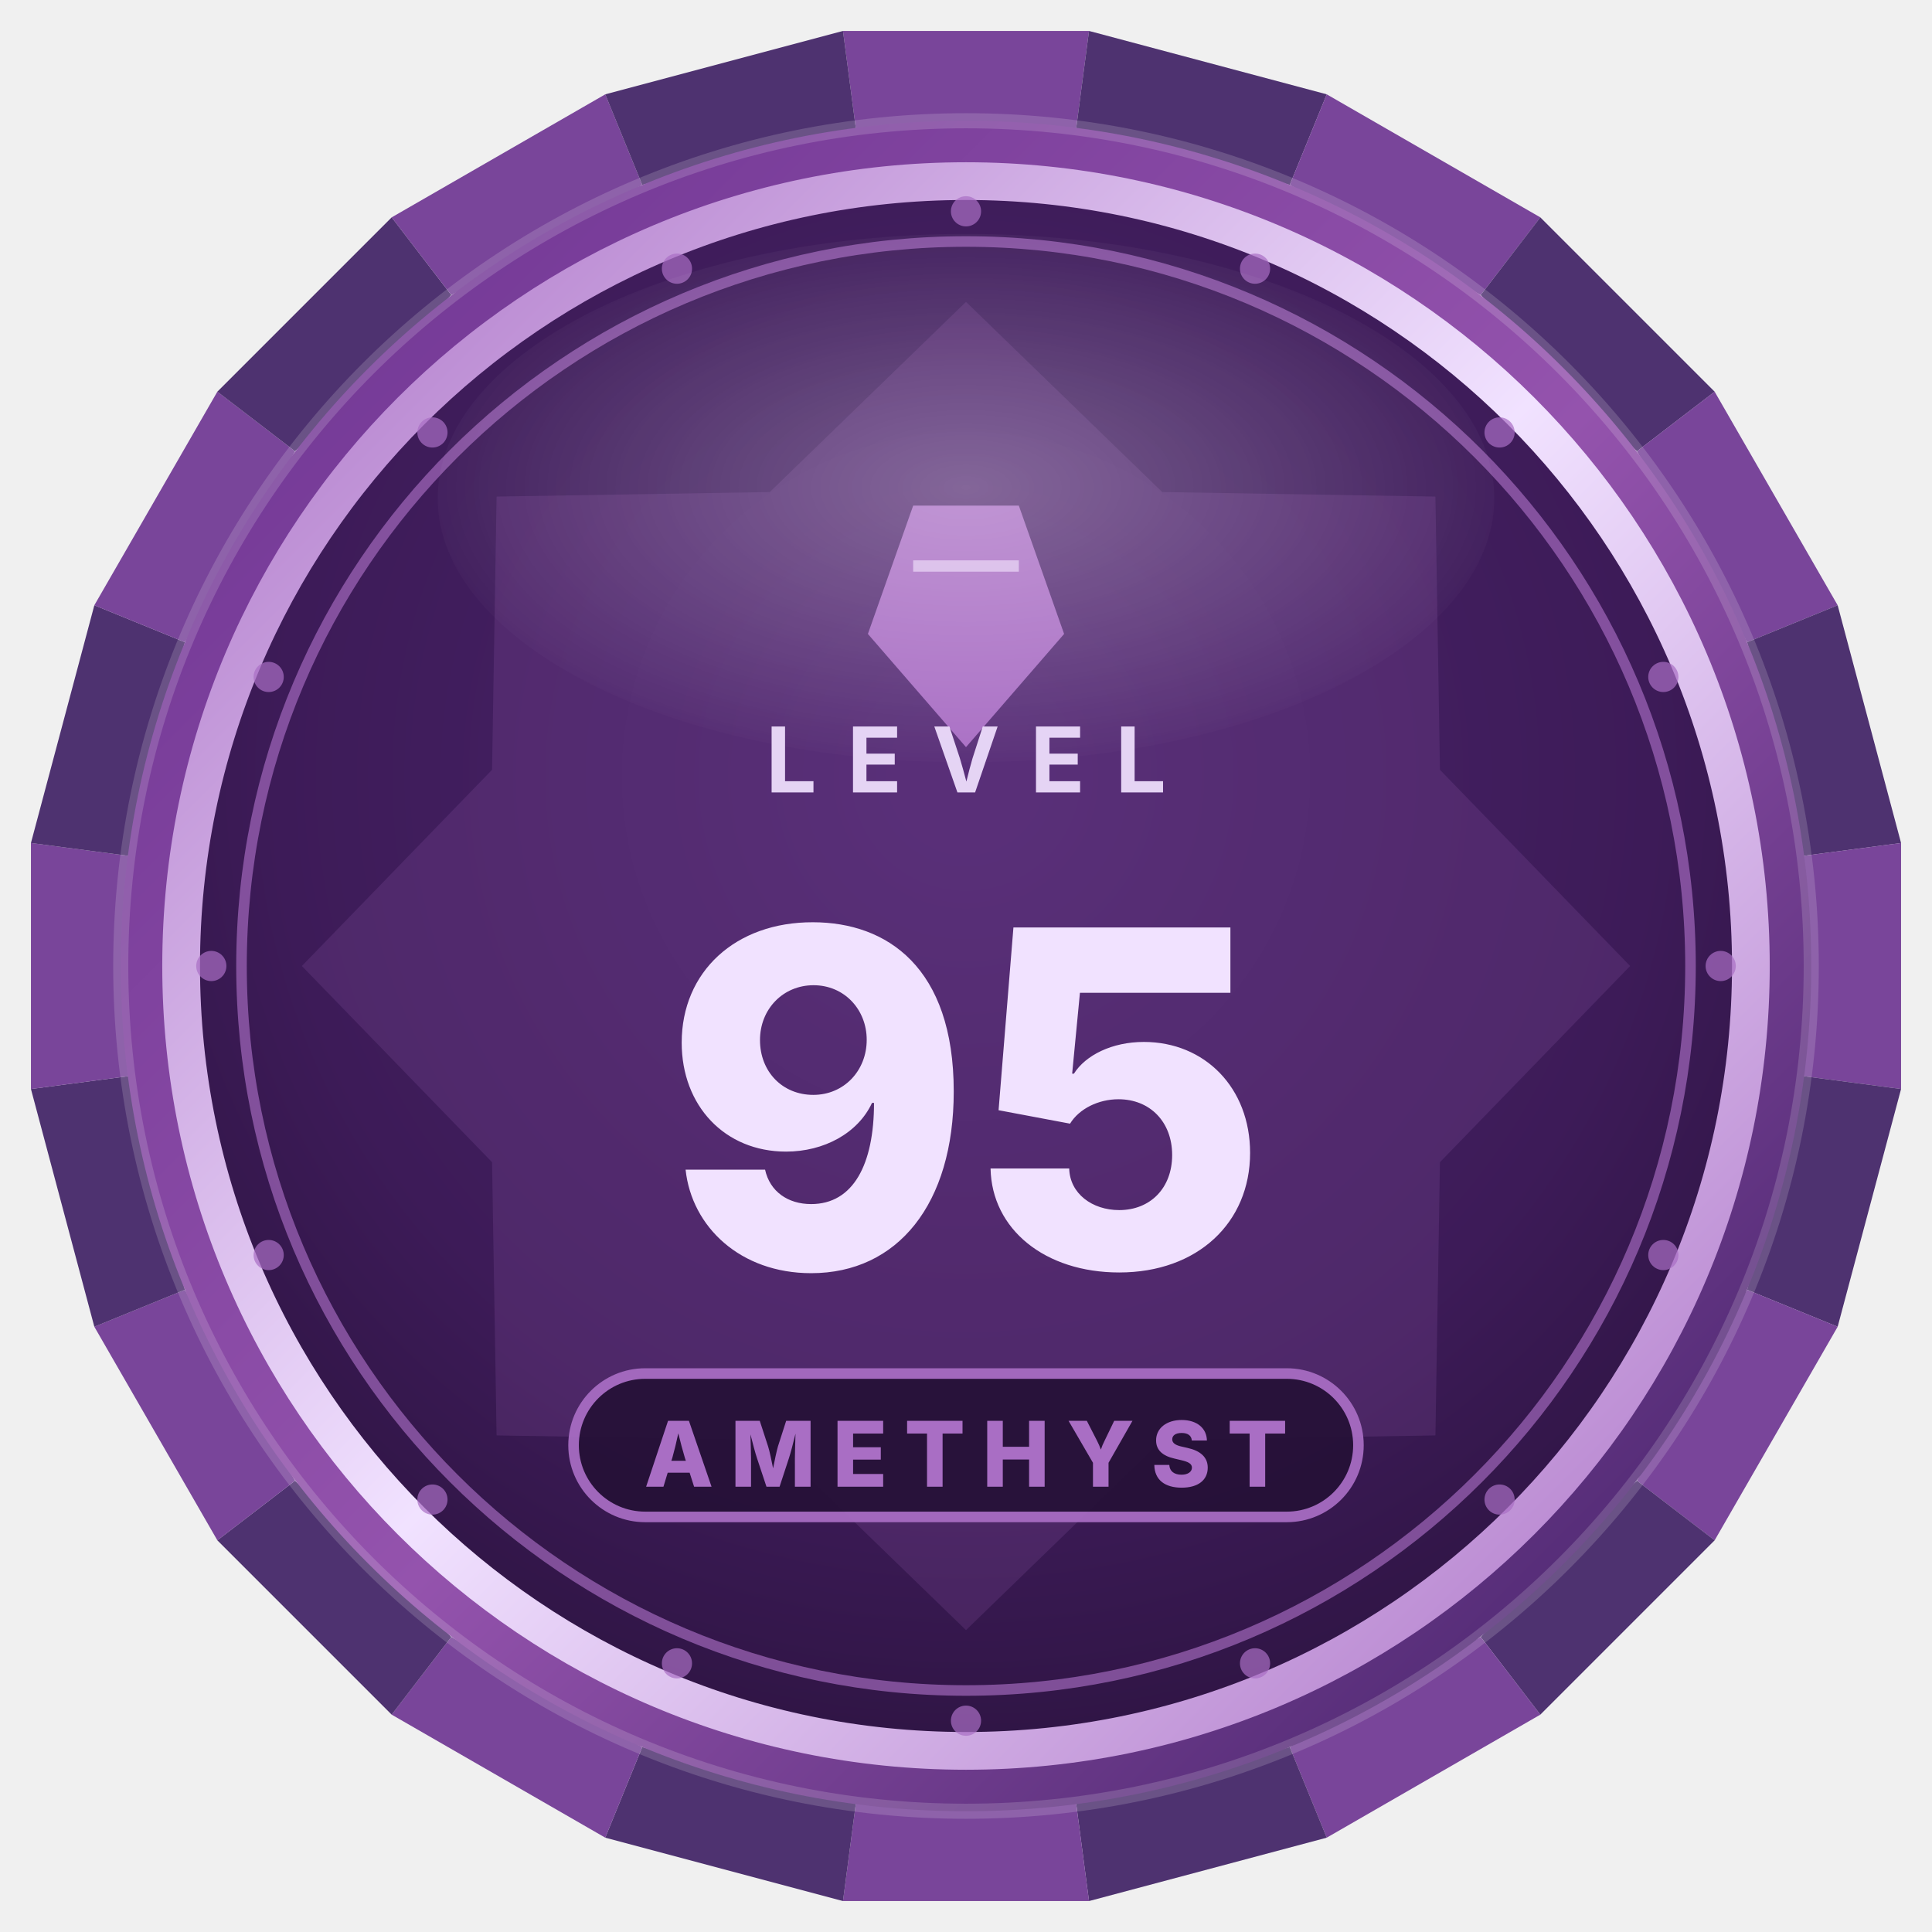
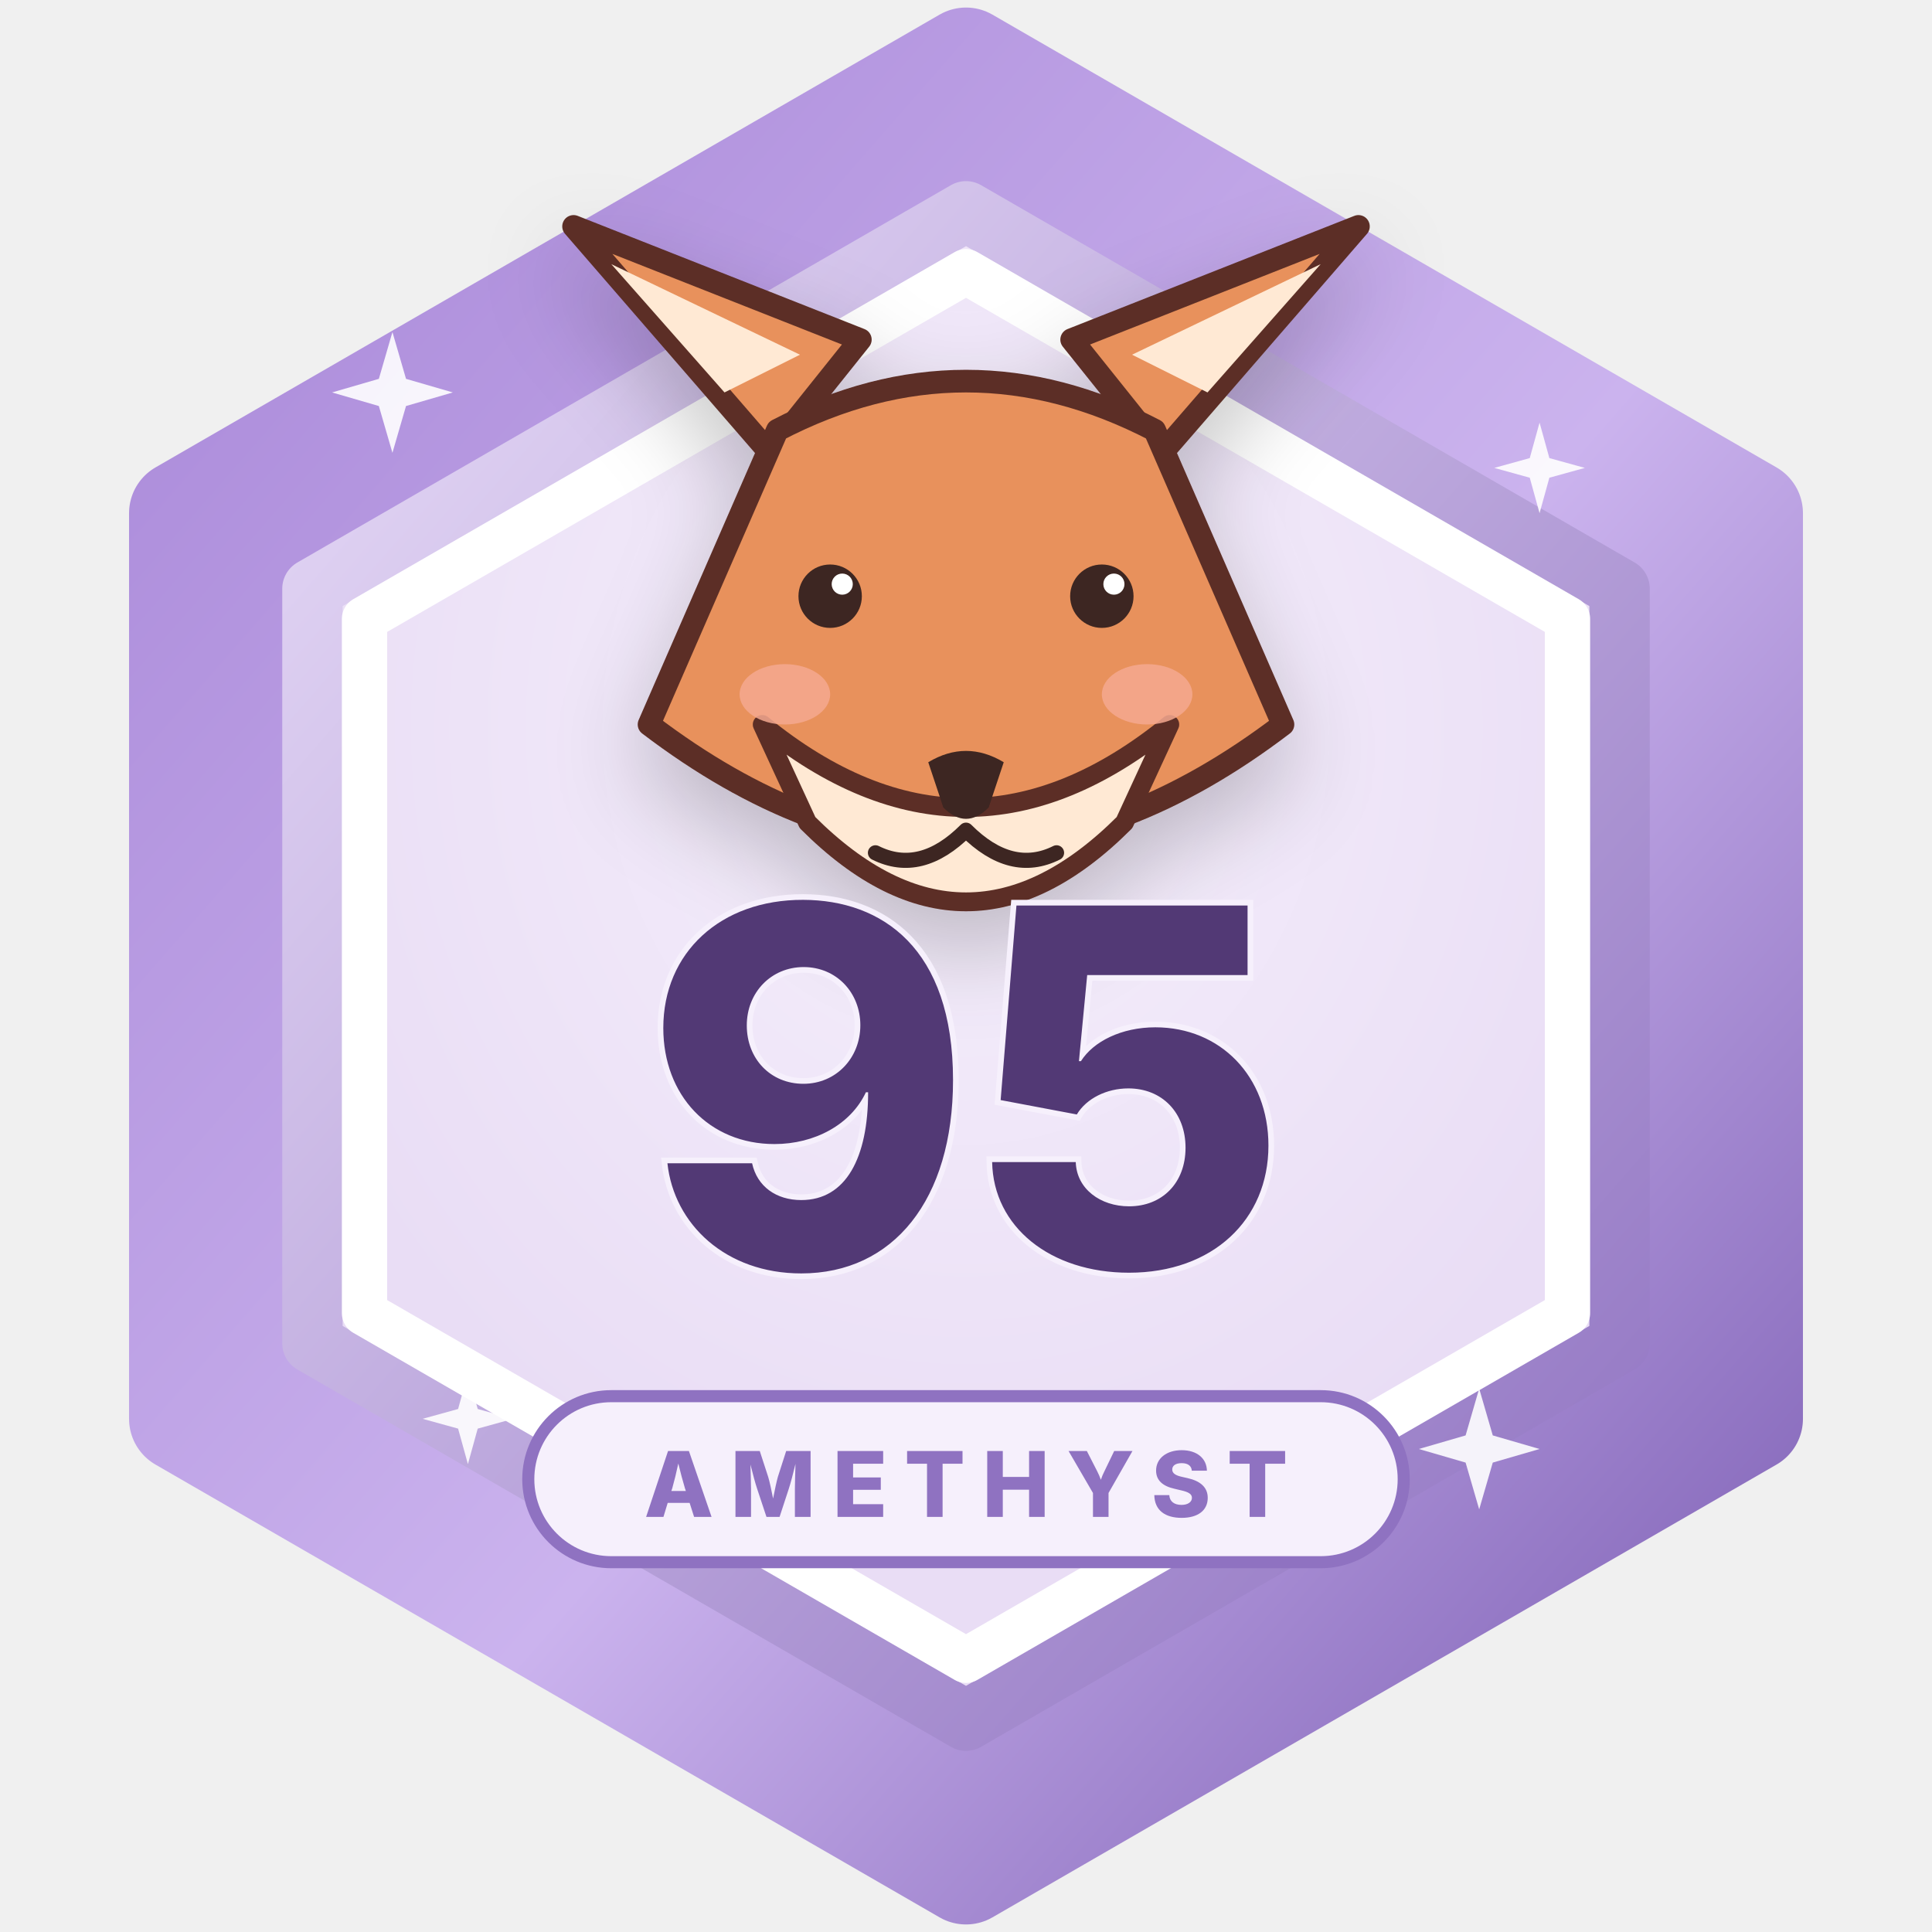
<svg xmlns="http://www.w3.org/2000/svg" viewBox="0 0 256 256" width="256" height="256" role="img" aria-label="Level 95 badge">
  <defs>
    <linearGradient id="o" x1="0%" y1="0%" x2="100%" y2="100%">
-       <stop offset="0%" stop-color="#6b3290" />
-       <stop offset="52%" stop-color="#9453ad" />
-       <stop offset="100%" stop-color="#3c1d62" />
+       <stop offset="0%" stop-color="#a887d8" />
+       <stop offset="55%" stop-color="#cbb3ee" />
+       <stop offset="100%" stop-color="#7a5cb2" />
    </linearGradient>
-     <radialGradient id="i" cx="50%" cy="38%" r="75%">
-       <stop offset="0%" stop-color="#4a246b" />
-       <stop offset="58%" stop-color="#3d1b58" />
-       <stop offset="100%" stop-color="#251036" />
+     <radialGradient id="i" cx="50%" cy="34%" r="80%">
+       <stop offset="0%" stop-color="#f6f0fc" />
+       <stop offset="70%" stop-color="#e9ddf5" />
+       <stop offset="100%" stop-color="#e9ddf5" />
    </radialGradient>
    <linearGradient id="r" x1="0%" y1="0%" x2="100%" y2="100%">
-       <stop offset="0%" stop-color="#a96ec4" />
-       <stop offset="50%" stop-color="#f1e2ff" />
-       <stop offset="100%" stop-color="#a96ec4" />
+       <stop offset="0%" stop-color="#e7dbf7" />
+       <stop offset="100%" stop-color="#8f72c1" />
    </linearGradient>
-     <radialGradient id="s" cx="50%" cy="48%" r="55%">
-       <stop offset="0%" stop-color="#ffffff" stop-opacity="0.5" />
-       <stop offset="100%" stop-color="#ffffff" stop-opacity="0" />
-     </radialGradient>
+     <filter id="soft" x="-30%" y="-30%" width="160%" height="160%">
+       <feDropShadow dx="0" dy="5" stdDeviation="6" flood-color="#000000" flood-opacity="0.22" />
+     </filter>
  </defs>
-   <polygon points="111.7,4.1 144.3,4.1 142.6,17.0 113.4,17.0" fill="#6b3290" opacity="0.9" />
-   <polygon points="144.3,4.1 175.8,12.5 170.9,24.5 142.6,17.0" fill="#3c1d62" opacity="0.9" />
-   <polygon points="175.8,12.5 204.1,28.8 196.2,39.1 170.9,24.5" fill="#6b3290" opacity="0.9" />
-   <polygon points="204.1,28.8 227.2,51.9 216.9,59.8 196.2,39.1" fill="#3c1d62" opacity="0.9" />
-   <polygon points="227.2,51.9 243.5,80.2 231.5,85.1 216.9,59.8" fill="#6b3290" opacity="0.9" />
-   <polygon points="243.5,80.2 251.9,111.7 239.0,113.4 231.5,85.1" fill="#3c1d62" opacity="0.9" />
-   <polygon points="251.9,111.7 251.9,144.3 239.0,142.6 239.0,113.4" fill="#6b3290" opacity="0.9" />
-   <polygon points="251.9,144.3 243.5,175.8 231.5,170.9 239.0,142.6" fill="#3c1d62" opacity="0.9" />
-   <polygon points="243.5,175.8 227.2,204.1 216.9,196.2 231.5,170.9" fill="#6b3290" opacity="0.9" />
-   <polygon points="227.2,204.1 204.1,227.2 196.2,216.9 216.9,196.2" fill="#3c1d62" opacity="0.9" />
-   <polygon points="204.1,227.2 175.8,243.5 170.9,231.5 196.2,216.9" fill="#6b3290" opacity="0.9" />
-   <polygon points="175.8,243.5 144.3,251.9 142.6,239.0 170.9,231.5" fill="#3c1d62" opacity="0.9" />
-   <polygon points="144.3,251.9 111.7,251.9 113.4,239.0 142.6,239.0" fill="#6b3290" opacity="0.9" />
-   <polygon points="111.7,251.9 80.2,243.5 85.1,231.5 113.4,239.0" fill="#3c1d62" opacity="0.9" />
-   <polygon points="80.2,243.5 51.9,227.2 59.8,216.9 85.1,231.5" fill="#6b3290" opacity="0.9" />
-   <polygon points="51.9,227.2 28.8,204.1 39.1,196.2 59.8,216.9" fill="#3c1d62" opacity="0.9" />
-   <polygon points="28.8,204.1 12.5,175.8 24.5,170.9 39.1,196.2" fill="#6b3290" opacity="0.9" />
-   <polygon points="12.5,175.8 4.1,144.3 17.0,142.6 24.5,170.9" fill="#3c1d62" opacity="0.9" />
-   <polygon points="4.1,144.3 4.1,111.7 17.0,113.4 17.0,142.6" fill="#6b3290" opacity="0.9" />
-   <polygon points="4.1,111.7 12.5,80.2 24.5,85.1 17.0,113.4" fill="#3c1d62" opacity="0.9" />
-   <polygon points="12.5,80.2 28.8,51.9 39.1,59.8 24.5,85.1" fill="#6b3290" opacity="0.9" />
-   <polygon points="28.8,51.9 51.9,28.8 59.8,39.1 39.1,59.8" fill="#3c1d62" opacity="0.9" />
-   <polygon points="51.9,28.8 80.2,12.5 85.1,24.5 59.8,39.1" fill="#6b3290" opacity="0.9" />
-   <polygon points="80.2,12.5 111.7,4.1 113.4,17.0 85.1,24.5" fill="#3c1d62" opacity="0.9" />
-   <circle cx="128" cy="128" r="112" fill="url(#o)" stroke="#ffffff" stroke-width="2" stroke-opacity="0.16" />
-   <circle cx="128" cy="128" r="104" fill="url(#i)" stroke="url(#r)" stroke-width="5" />
-   <circle cx="128" cy="128" r="96" fill="none" stroke="#a96ec4" stroke-width="1.4" stroke-opacity="0.65" />
-   <polygon points="128.0,40.0 154.0,65.2 190.2,65.8 190.8,102.0 216.0,128.0 190.8,154.0 190.2,190.2 154.0,190.8 128.0,216.0 102.0,190.8 65.8,190.2 65.2,154.0 40.0,128.0 65.2,102.0 65.8,65.8 102.0,65.2" fill="#a96ec4" opacity="0.16" />
-   <circle cx="128.0" cy="28.0" r="2" fill="#a96ec4" opacity="0.7" />
-   <circle cx="166.3" cy="35.6" r="2" fill="#a96ec4" opacity="0.7" />
-   <circle cx="198.7" cy="57.3" r="2" fill="#a96ec4" opacity="0.7" />
-   <circle cx="220.4" cy="89.7" r="2" fill="#a96ec4" opacity="0.7" />
-   <circle cx="228.0" cy="128.0" r="2" fill="#a96ec4" opacity="0.7" />
-   <circle cx="220.4" cy="166.3" r="2" fill="#a96ec4" opacity="0.7" />
-   <circle cx="198.7" cy="198.7" r="2" fill="#a96ec4" opacity="0.7" />
-   <circle cx="166.3" cy="220.4" r="2" fill="#a96ec4" opacity="0.7" />
-   <circle cx="128.0" cy="228.0" r="2" fill="#a96ec4" opacity="0.7" />
-   <circle cx="89.7" cy="220.4" r="2" fill="#a96ec4" opacity="0.7" />
-   <circle cx="57.3" cy="198.7" r="2" fill="#a96ec4" opacity="0.7" />
-   <circle cx="35.6" cy="166.3" r="2" fill="#a96ec4" opacity="0.7" />
-   <circle cx="28.0" cy="128.0" r="2" fill="#a96ec4" opacity="0.7" />
-   <circle cx="35.6" cy="89.7" r="2" fill="#a96ec4" opacity="0.7" />
-   <circle cx="57.3" cy="57.3" r="2" fill="#a96ec4" opacity="0.7" />
-   <circle cx="89.7" cy="35.6" r="2" fill="#a96ec4" opacity="0.7" />
-   <g>
-     <polygon points="121,67 135,67 141,84 128,99 115,84" fill="#a96ec4" />
-     <path d="M121 75 L135 75" fill="none" stroke="#f1e2ff" stroke-width="1.5" stroke-opacity="0.6" />
+   <polygon points="128.0,8.0 231.9,68.0 231.9,188.0 128.0,248.0 24.1,188.0 24.1,68.0" fill="url(#o)" stroke="url(#o)" stroke-width="14" stroke-linejoin="round" />
+   <polygon points="128.0,28.0 214.6,78.0 214.6,178.0 128.0,228.0 41.4,178.0 41.4,78.0" fill="url(#i)" stroke="url(#r)" stroke-width="8" stroke-linejoin="round" />
+   <polygon points="128.0,36.0 207.7,82.0 207.7,174.0 128.0,220.0 48.3,174.0 48.3,82.0" fill="none" stroke="#ffffff" stroke-width="6" stroke-linejoin="round" />
+   <path d="M52 44 L53.8 50.2 L60 52 L53.8 53.8 L52 60 L50.2 53.8 L44 52 L50.2 50.2 Z" fill="#ffffff" opacity="0.9" />
+   <path d="M204 56 L205.3 60.7 L210 62 L205.3 63.3 L204 68 L202.7 63.3 L198 62 L202.7 60.7 Z" fill="#ffffff" opacity="0.9" />
+   <path d="M62 182 L63.3 186.7 L68 188 L63.3 189.3 L62 194 L60.7 189.3 L56 188 L60.7 186.7 Z" fill="#ffffff" opacity="0.9" />
+   <path d="M196 184 L197.8 190.2 L204 192 L197.8 193.8 L196 200 L194.2 193.8 L188 192 L194.2 190.2 Z" fill="#ffffff" opacity="0.9" />
+   <g filter="url(#soft)">
+     <g id="echo">
+       <path d="M102 60 L76 30 L114 45 Z" fill="#e8915b" stroke="#5b2f26" stroke-width="3" stroke-linejoin="round" />
+       <path d="M154 60 L180 30 L142 45 Z" fill="#e8915b" stroke="#5b2f26" stroke-width="3" stroke-linejoin="round" />
+       <path d="M96 52 L81 35 L106 47 Z" fill="#ffe9d4" />
+       <path d="M160 52 L175 35 L150 47 Z" fill="#ffe9d4" />
+       <path d="M103 57 Q128 44 153 57 L170 96 Q128 128 86 96 Z" fill="#e8915b" stroke="#5b2f26" stroke-width="3" stroke-linejoin="round" />
+       <path d="M101 96 Q128 118 155 96 L149 109 Q128 130 107 109 Z" fill="#ffe9d4" stroke="#5b2f26" stroke-width="2.5" stroke-linejoin="round" />
+       <circle cx="110" cy="79" r="4.2" fill="#3c2620" />
+       <circle cx="146" cy="79" r="4.2" fill="#3c2620" />
+       <circle cx="111.6" cy="77.4" r="1.4" fill="#ffffff" />
+       <circle cx="147.6" cy="77.4" r="1.4" fill="#ffffff" />
+       <path d="M123 101 Q128 98 133 101 L131 107 Q128 110 125 107 Z" fill="#3c2620" />
+       <path d="M128 110 Q122 116 116 113 M128 110 Q134 116 140 113" fill="none" stroke="#3c2620" stroke-width="2" stroke-linecap="round" />
+       <ellipse cx="104" cy="92" rx="6" ry="4" fill="#f5a88f" opacity="0.85" />
+       <ellipse cx="152" cy="92" rx="6" ry="4" fill="#f5a88f" opacity="0.85" />
+     </g>
  </g>
-   <ellipse cx="128" cy="66" rx="70" ry="35" fill="url(#s)" opacity="0.55" />
-   <text x="128" y="105" text-anchor="middle" fill="#f1e2ff" font-family="Inter, Arial, sans-serif" font-size="12" font-weight="700" letter-spacing="4" opacity="0.92">LEVEL</text>
-   <text x="128" y="168" text-anchor="middle" fill="#f1e2ff" font-family="Inter, Arial, sans-serif" font-size="62" font-weight="800">95</text>
-   <rect x="76" y="182" width="104" height="19" rx="9.5" fill="#251036" stroke="#a96ec4" stroke-width="1.4" opacity="0.92" />
-   <text x="128" y="197" text-anchor="middle" fill="#a96ec4" font-family="Inter, Arial, sans-serif" font-size="12" font-weight="800" letter-spacing="2.2">AMETHYST</text>
+   <text x="128" y="168" text-anchor="middle" fill="#523975" font-family="Inter, Arial, sans-serif" font-size="66" font-weight="800" stroke="#f6f0fc" stroke-width="1.5" paint-order="stroke">95</text>
+   <rect x="70" y="185" width="116" height="22" rx="11" fill="#f6f0fc" stroke="#8f72c1" stroke-width="1.6" />
+   <text x="128" y="201" text-anchor="middle" fill="#8f72c1" font-family="Inter, Arial, sans-serif" font-size="12" font-weight="800" letter-spacing="2.2">AMETHYST</text>
</svg>
